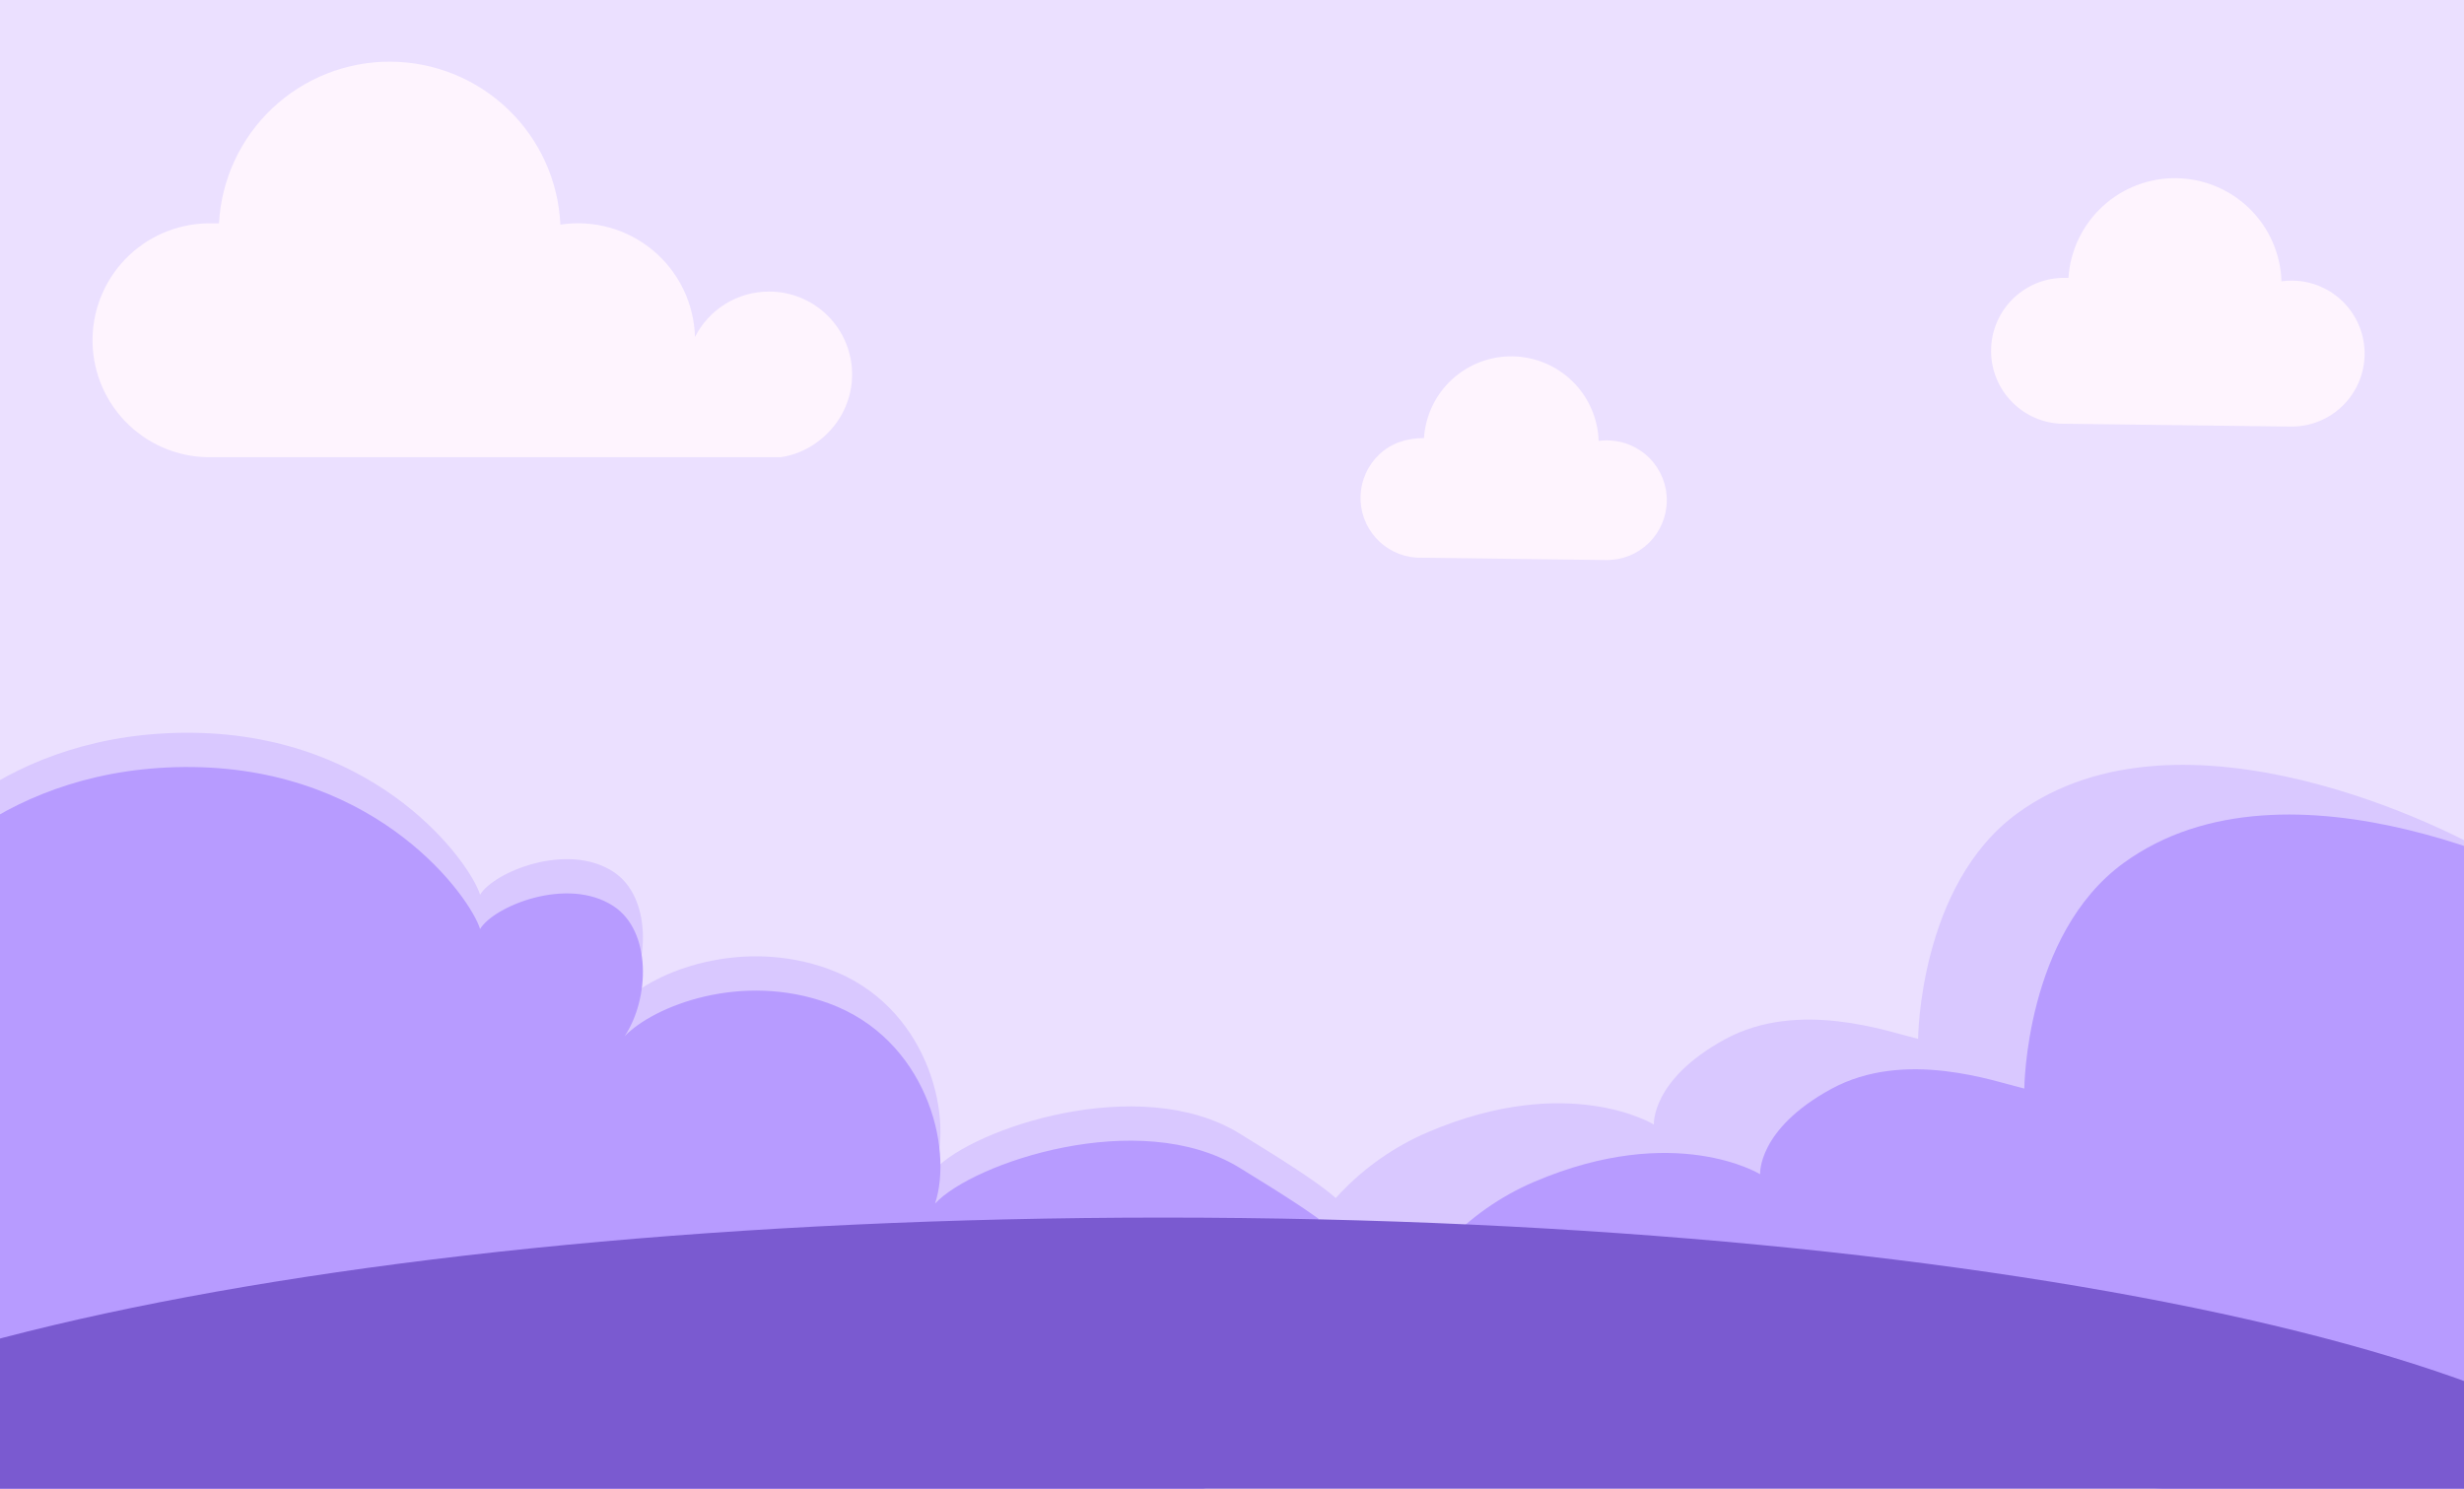
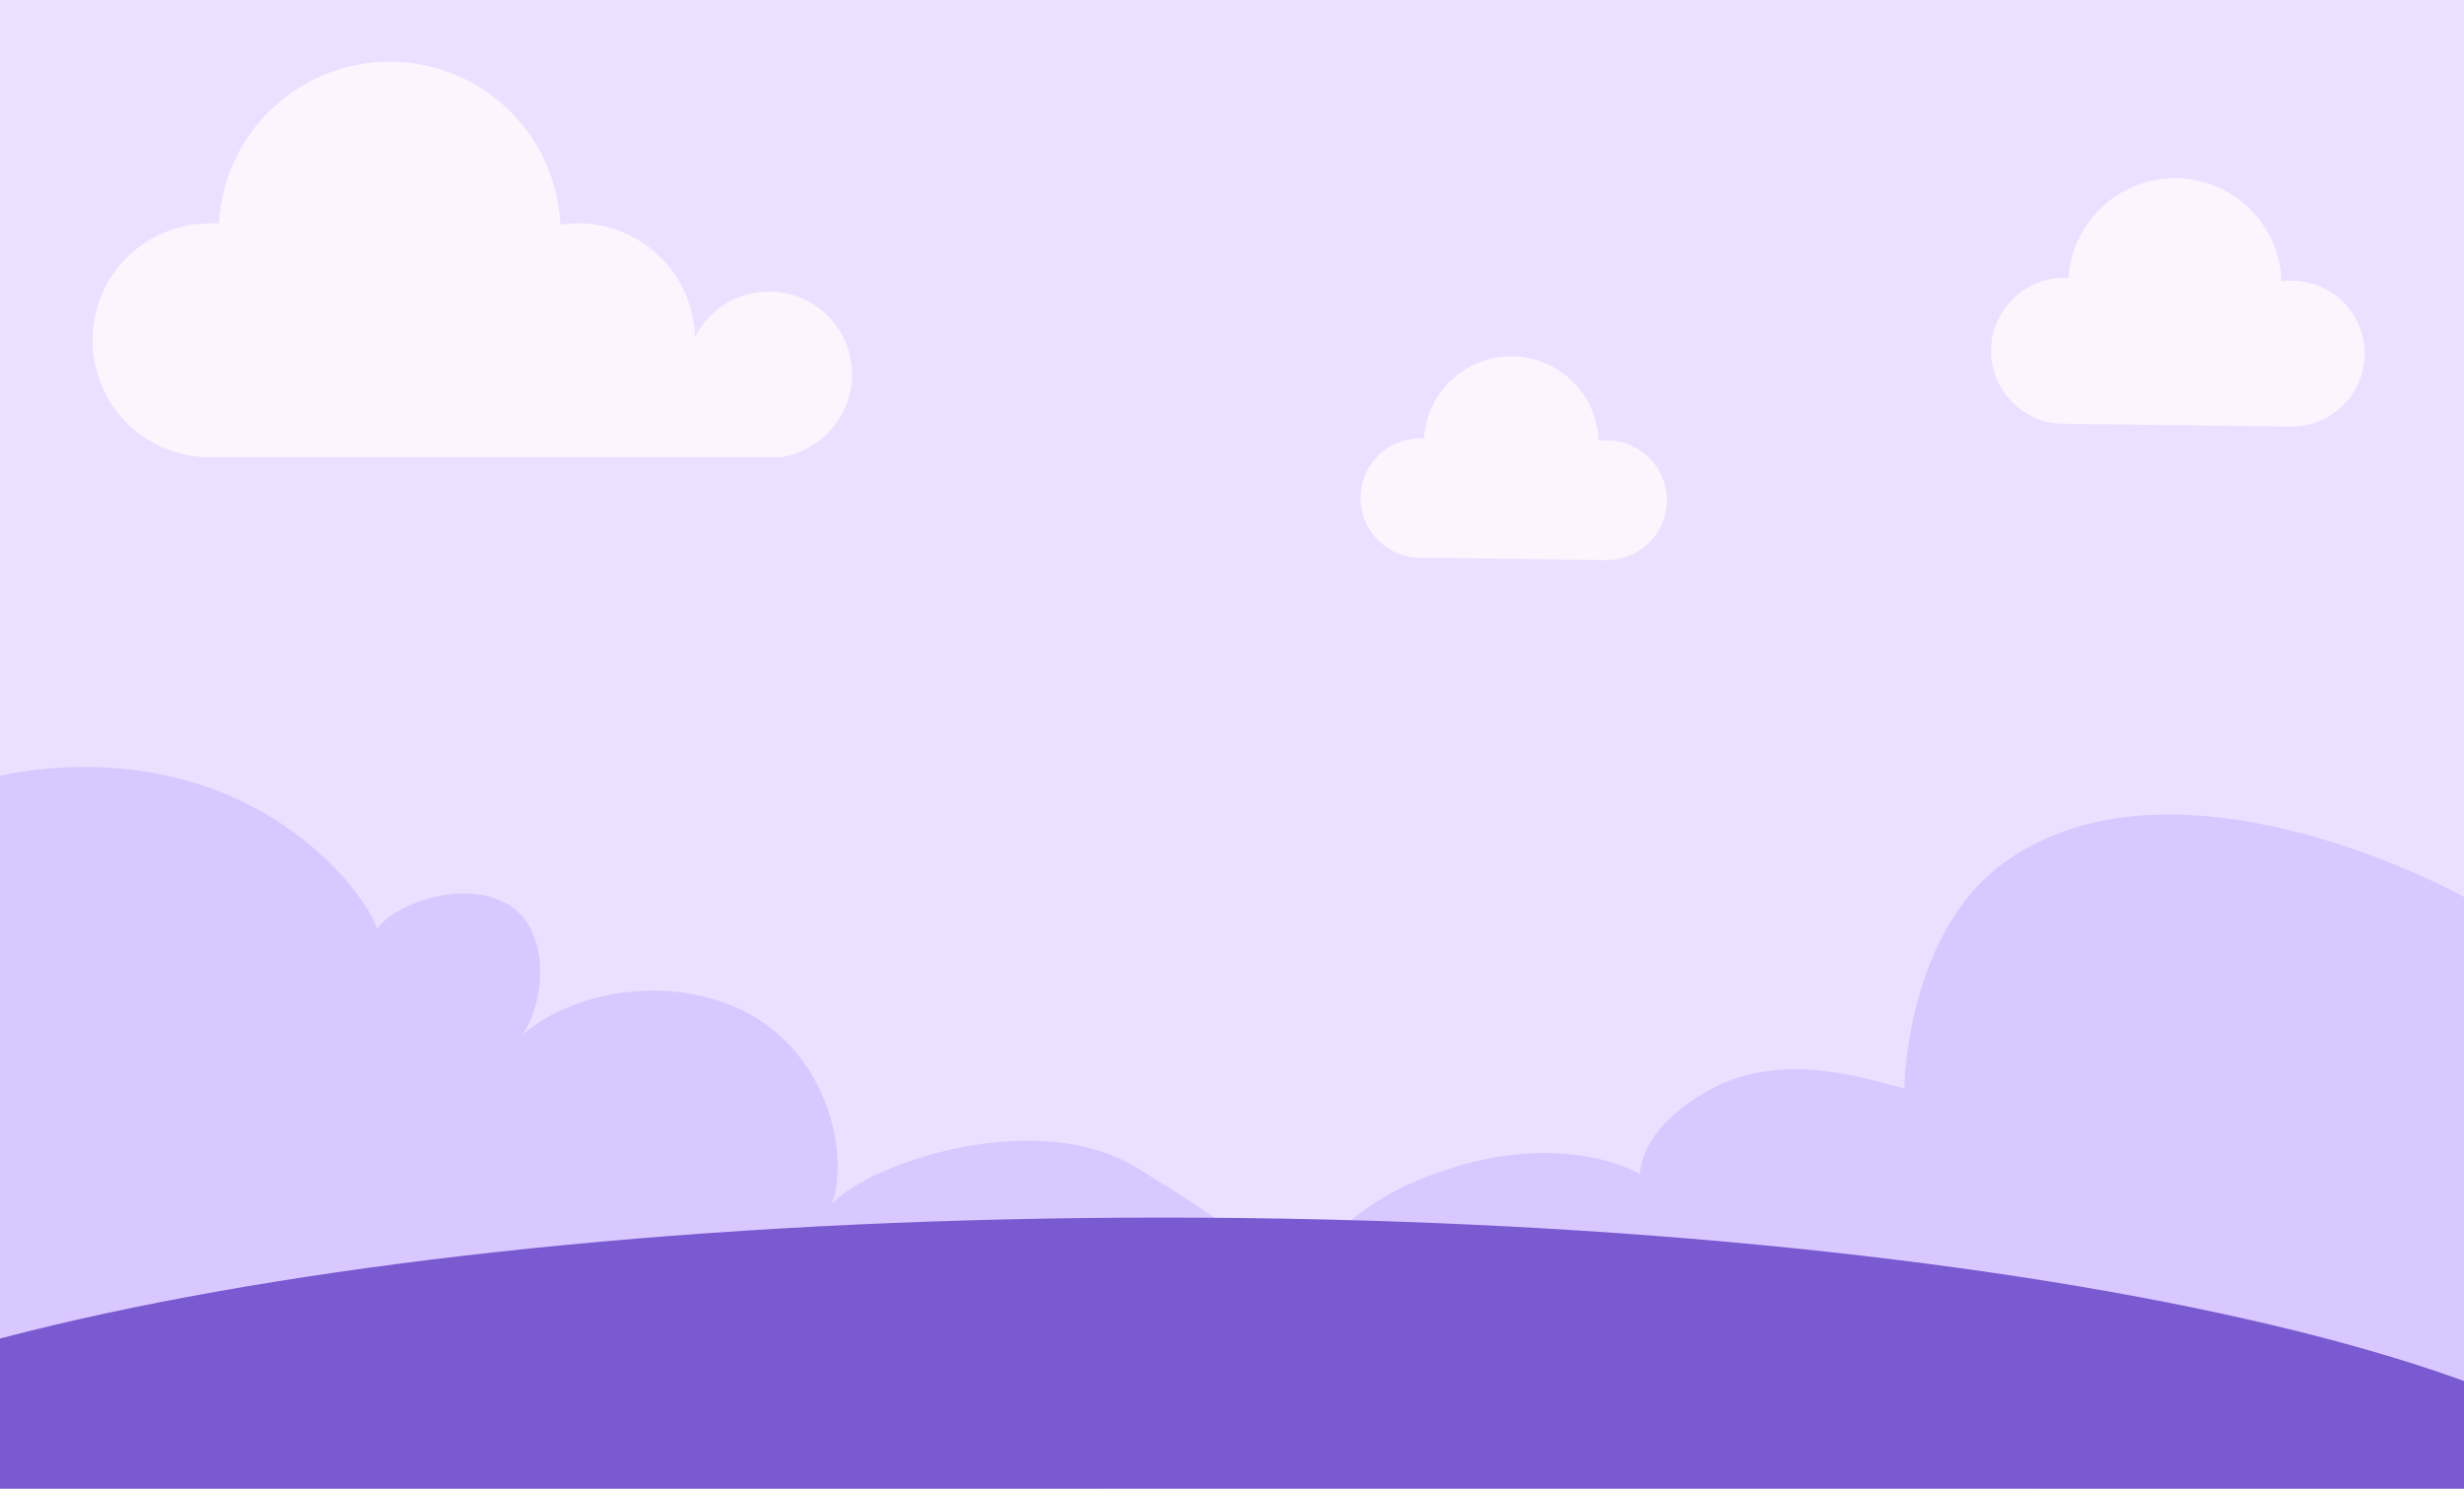
<svg xmlns="http://www.w3.org/2000/svg" width="1438" height="869" viewBox="0 0 1438 869" fill="none">
  <g clip-path="url(#clip0_5102_44718)">
    <rect width="1438" height="868.919" fill="#EBE0FF" />
    <path d="M448.756 170.195C439.809 170.187 431.035 172.663 423.412 177.346C415.79 182.03 409.619 188.738 405.588 196.721C405.329 187.049 403.014 177.542 398.797 168.832C394.58 160.122 388.558 152.409 381.13 146.203C373.702 139.997 365.038 135.442 355.714 132.838C346.39 130.235 336.618 129.644 327.047 131.103C325.87 105.546 314.905 81.42 296.424 63.717C277.942 46.015 253.358 36.091 227.759 36.001C202.16 35.91 177.506 45.659 158.899 63.23C140.292 80.802 129.158 104.85 127.799 130.398H124.516C115.515 130.106 106.545 131.596 98.122 134.782C89.7 137.968 81.99 142.787 75.439 148.962C68.887 155.138 63.622 162.547 59.946 170.764C56.271 178.981 54.258 187.843 54.023 196.841C53.788 205.838 55.336 214.793 58.578 223.191C61.82 231.588 66.691 239.262 72.912 245.77C79.133 252.278 86.58 257.493 94.825 261.113C103.07 264.734 111.95 266.689 120.954 266.866H455.486C467.647 265.21 478.722 258.517 486.464 249C494.207 239.483 498.038 227.379 497.18 215.143C496.322 202.908 490.839 191.456 481.843 183.112C472.847 174.768 461.029 170.139 448.756 170.195Z" fill="#FEF4FE" />
    <path d="M932.985 257.354C932.558 244.261 927.108 231.833 917.763 222.646C908.419 213.459 895.896 208.218 882.79 208.007C869.683 207.796 856.998 212.632 847.362 221.513C837.727 230.395 831.879 242.641 831.031 255.714C821.267 255.714 812.089 258.468 804.872 265.325C798.271 271.595 794.38 280.192 794.026 289.287C793.673 298.382 796.885 307.255 802.978 314.018C809.072 320.782 817.566 324.901 826.653 325.5L937.362 326.895C946.632 327.012 955.569 323.444 962.207 316.975C968.844 310.507 972.639 301.668 972.756 292.404C972.873 283.139 969.303 274.207 962.831 267.574C955.128 259.679 943.882 255.877 932.985 257.354Z" fill="#FEF4FE" />
    <path d="M1337.91 163.794C1335.76 163.769 1333.62 163.901 1331.49 164.189C1330.97 148.221 1324.33 133.065 1312.93 121.862C1301.54 110.658 1286.26 104.265 1270.28 104.008C1254.3 103.751 1238.83 109.649 1227.08 120.48C1215.33 131.311 1208.19 146.246 1207.16 162.188H1205.13C1194.03 162.057 1183.31 166.262 1175.26 173.909C1167.21 181.556 1162.46 192.041 1162.03 203.132C1161.6 214.223 1165.52 225.045 1172.95 233.293C1180.38 241.541 1190.74 246.565 1201.82 247.295L1336.83 248.997C1348.14 249.139 1359.04 244.788 1367.13 236.899C1375.23 229.011 1379.85 218.232 1380 206.933C1380.14 195.635 1375.79 184.742 1367.89 176.652C1360 168.562 1349.21 163.937 1337.91 163.794Z" fill="#FEF4FE" />
-     <path d="M-61.983 518.144C-56.669 494.922 3.578 426.335 112.645 427.726C221.712 429.116 274.59 504.013 280.178 522.257C288.096 509.058 330.894 491.257 357.91 508.815C380.391 523.426 379.171 562.876 364.548 584.83C381.392 567.296 432.619 546.915 483.821 565.7C540.234 586.396 556.546 649.366 545.706 682.508C567.681 658.766 664.975 625.87 723.241 661.522C781.508 697.173 781.578 700.611 790.66 711.689C817.063 693.791 797.468 678.188 847.362 690.233C897.257 702.279 695.718 816.727 718.82 844.409L-66.981 1059.28L-61.983 518.144Z" fill="#D9C8FF" />
-     <path d="M-61.983 538.144C-56.669 514.922 3.578 446.335 112.645 447.726C221.712 449.116 274.59 524.013 280.178 542.257C288.096 529.058 330.894 511.257 357.91 528.815C380.391 543.426 379.171 582.876 364.548 604.83C381.392 587.296 432.619 566.915 483.821 585.7C540.234 606.396 556.546 669.366 545.706 702.508C567.681 678.766 664.975 645.87 723.241 681.522C781.508 717.173 781.578 720.611 790.66 731.689C817.063 713.791 797.468 698.188 847.362 710.233C897.257 722.279 695.718 836.727 718.82 864.409L-66.981 1079.28L-61.983 538.144Z" fill="#B79BFF" />
-     <path d="M1177.29 474.766C1273.25 404.846 1431.06 484.227 1458.22 501.59L1458.22 859.778L743.579 804.863C729.058 788.933 751.353 695.821 833.483 660.777C915.613 625.734 965.216 656.393 965.216 656.393C965.216 656.393 963.488 630.226 1006.63 606.659C1049.78 583.092 1102.22 602.303 1119.4 606.389C1119.4 606.389 1119.97 516.537 1177.29 474.766Z" fill="#D9C8FF" />
-     <path d="M1239.29 503.766C1335.25 433.846 1493.06 513.227 1520.22 530.59L1520.22 888.778L805.58 833.863C791.059 817.933 813.354 724.821 895.484 689.777C977.614 654.734 1027.22 685.393 1027.22 685.393C1027.22 685.393 1025.49 659.226 1068.63 635.659C1111.78 612.092 1164.22 631.303 1181.4 635.389C1181.4 635.389 1181.97 545.537 1239.29 503.766Z" fill="#B79BFF" />
+     <path d="M-121.983 538.14C-116.669 514.918 -56.422 446.331 52.645 447.722C161.712 449.112 214.59 524.009 220.178 542.254C228.096 529.054 270.894 511.253 297.91 528.811C320.391 543.422 319.171 582.872 304.548 604.826C321.392 587.292 372.619 566.911 423.821 585.696C480.234 606.392 496.546 669.362 485.706 702.504C507.681 678.762 604.975 645.866 663.241 681.518C721.508 717.169 721.578 720.608 730.66 731.685C757.064 713.787 734.105 719.638 784 731.683C833.895 743.729 635.718 836.723 658.82 864.405L-126.981 1079.28L-121.983 538.14Z" fill="#D9C8FF" />
+     <path d="M1169.29 503.766C1265.25 433.846 1423.06 513.227 1450.22 530.59L1450.22 888.778L735.58 833.863C721.059 817.933 743.354 724.821 825.484 689.777C907.614 654.734 957.217 685.393 957.217 685.393C957.217 685.393 955.489 659.226 998.633 635.659C1041.78 612.092 1094.22 631.303 1111.4 635.389C1111.4 635.389 1111.97 545.537 1169.29 503.766Z" fill="#D9C8FF" />
    <path d="M1573.72 913.468C1573.72 1025.45 1173.02 1116.23 678.74 1116.23C184.456 1116.23 -216.24 1025.45 -216.24 913.468C-216.24 801.485 184.456 710.705 678.74 710.705C1173.02 710.705 1573.72 801.485 1573.72 913.468Z" fill="#7A5AD0" />
  </g>
  <defs>
    <clipPath id="clip0_5102_44718">
      <rect width="1438" height="868.919" fill="white" />
    </clipPath>
  </defs>
</svg>
